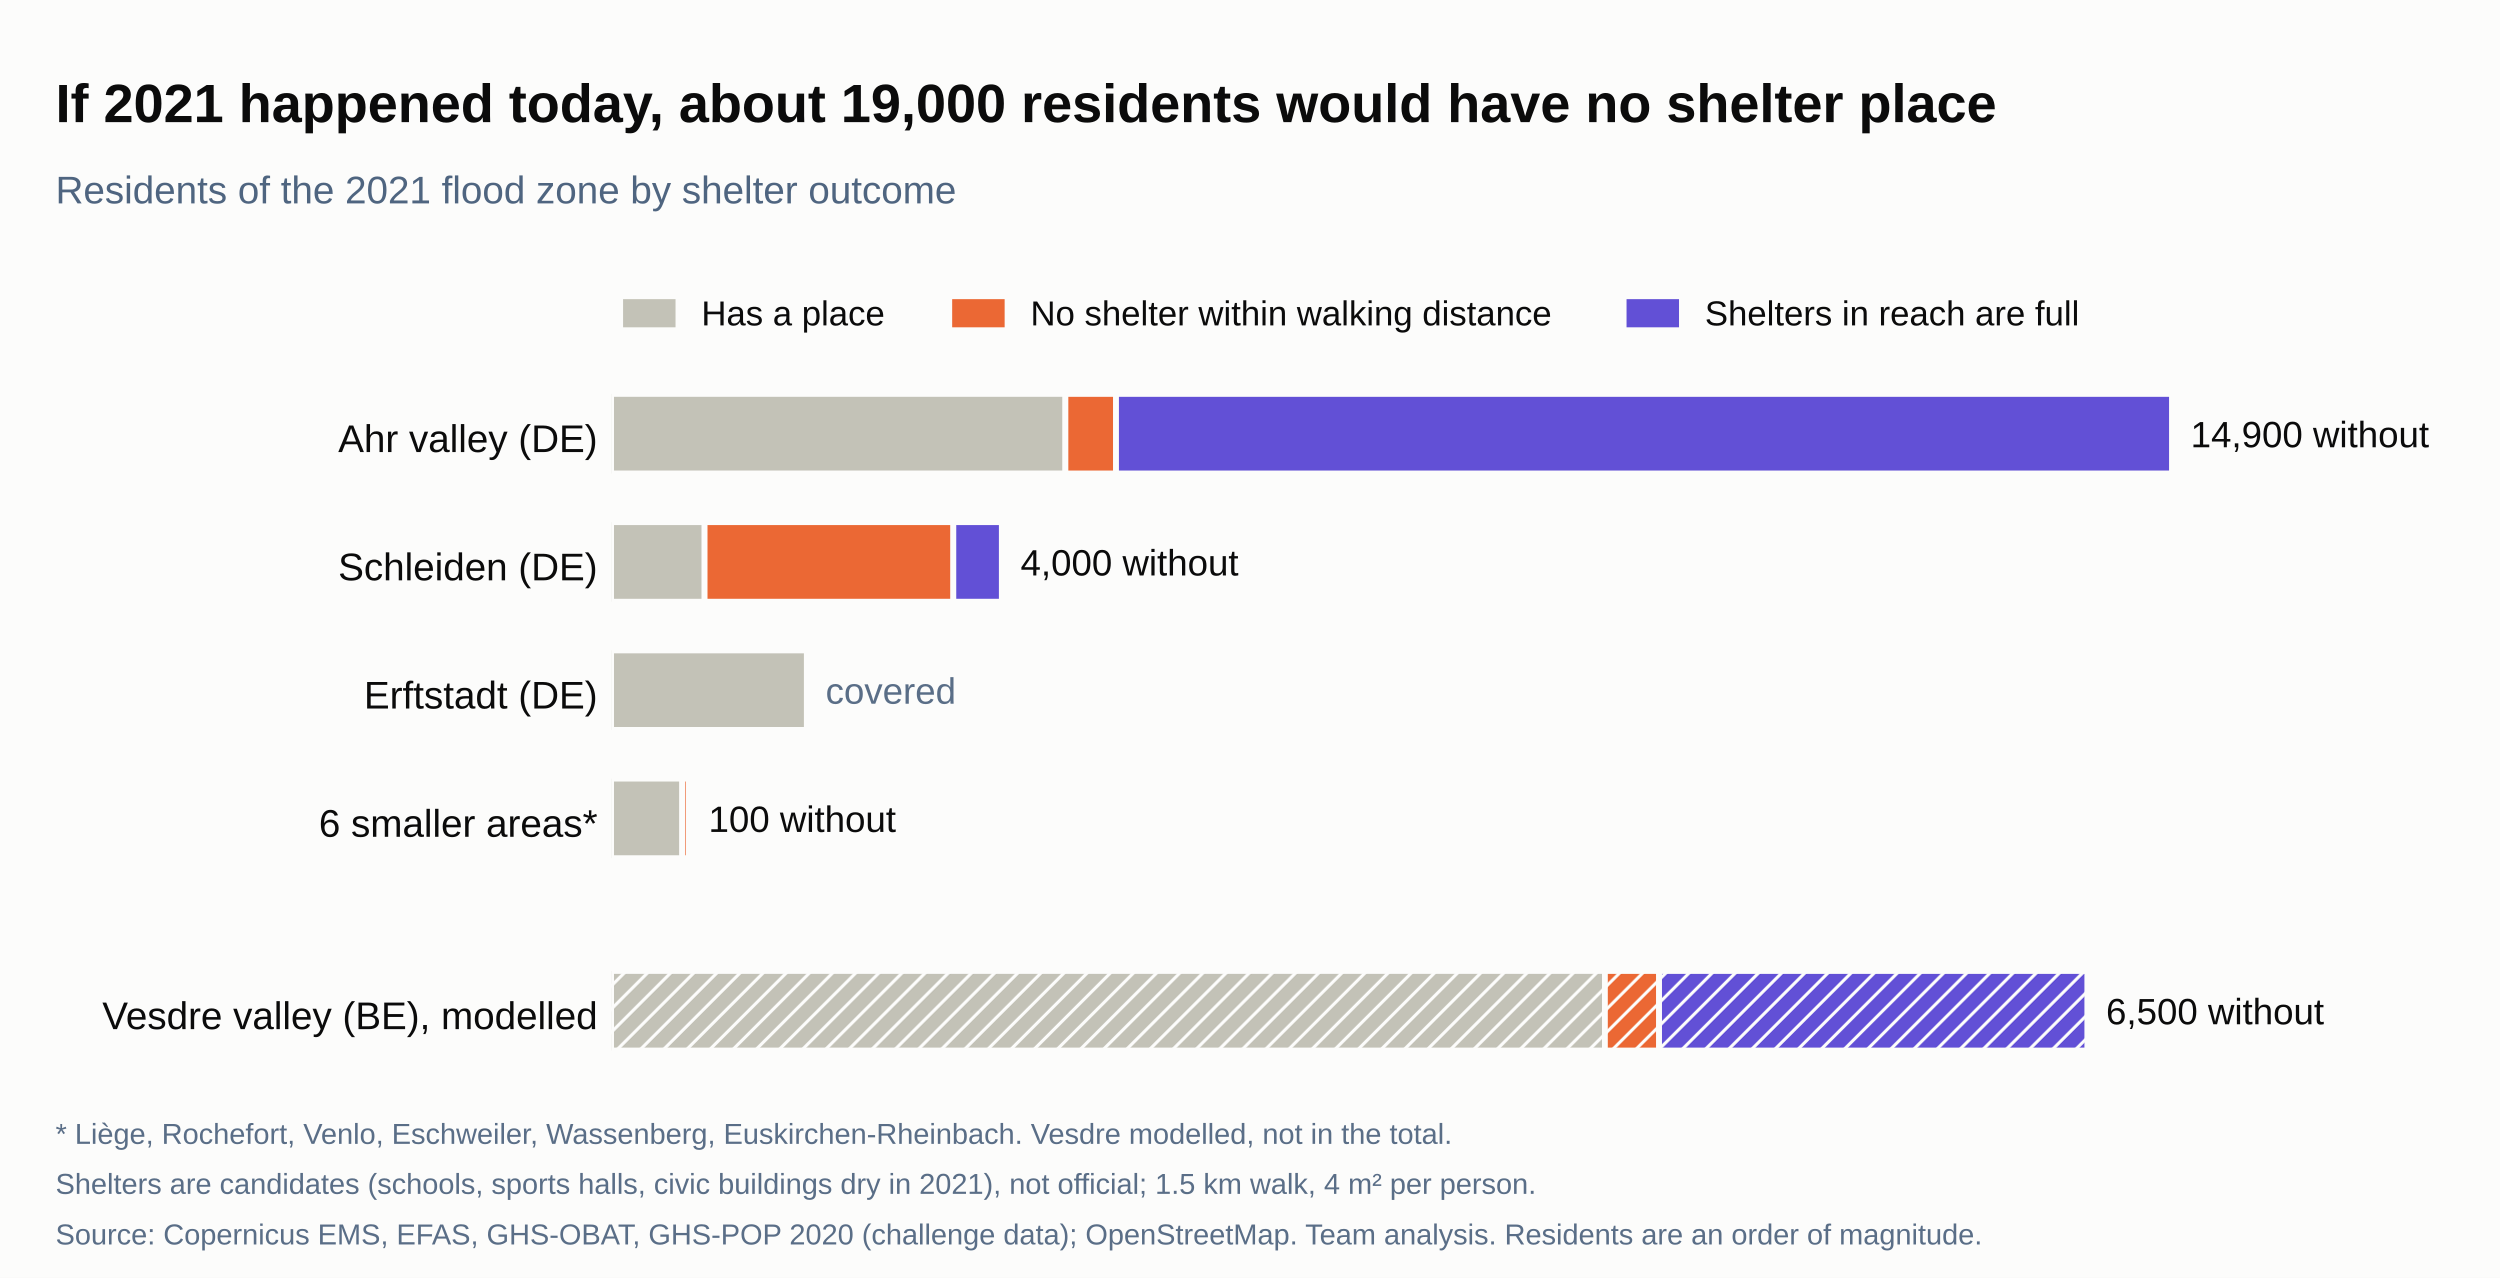
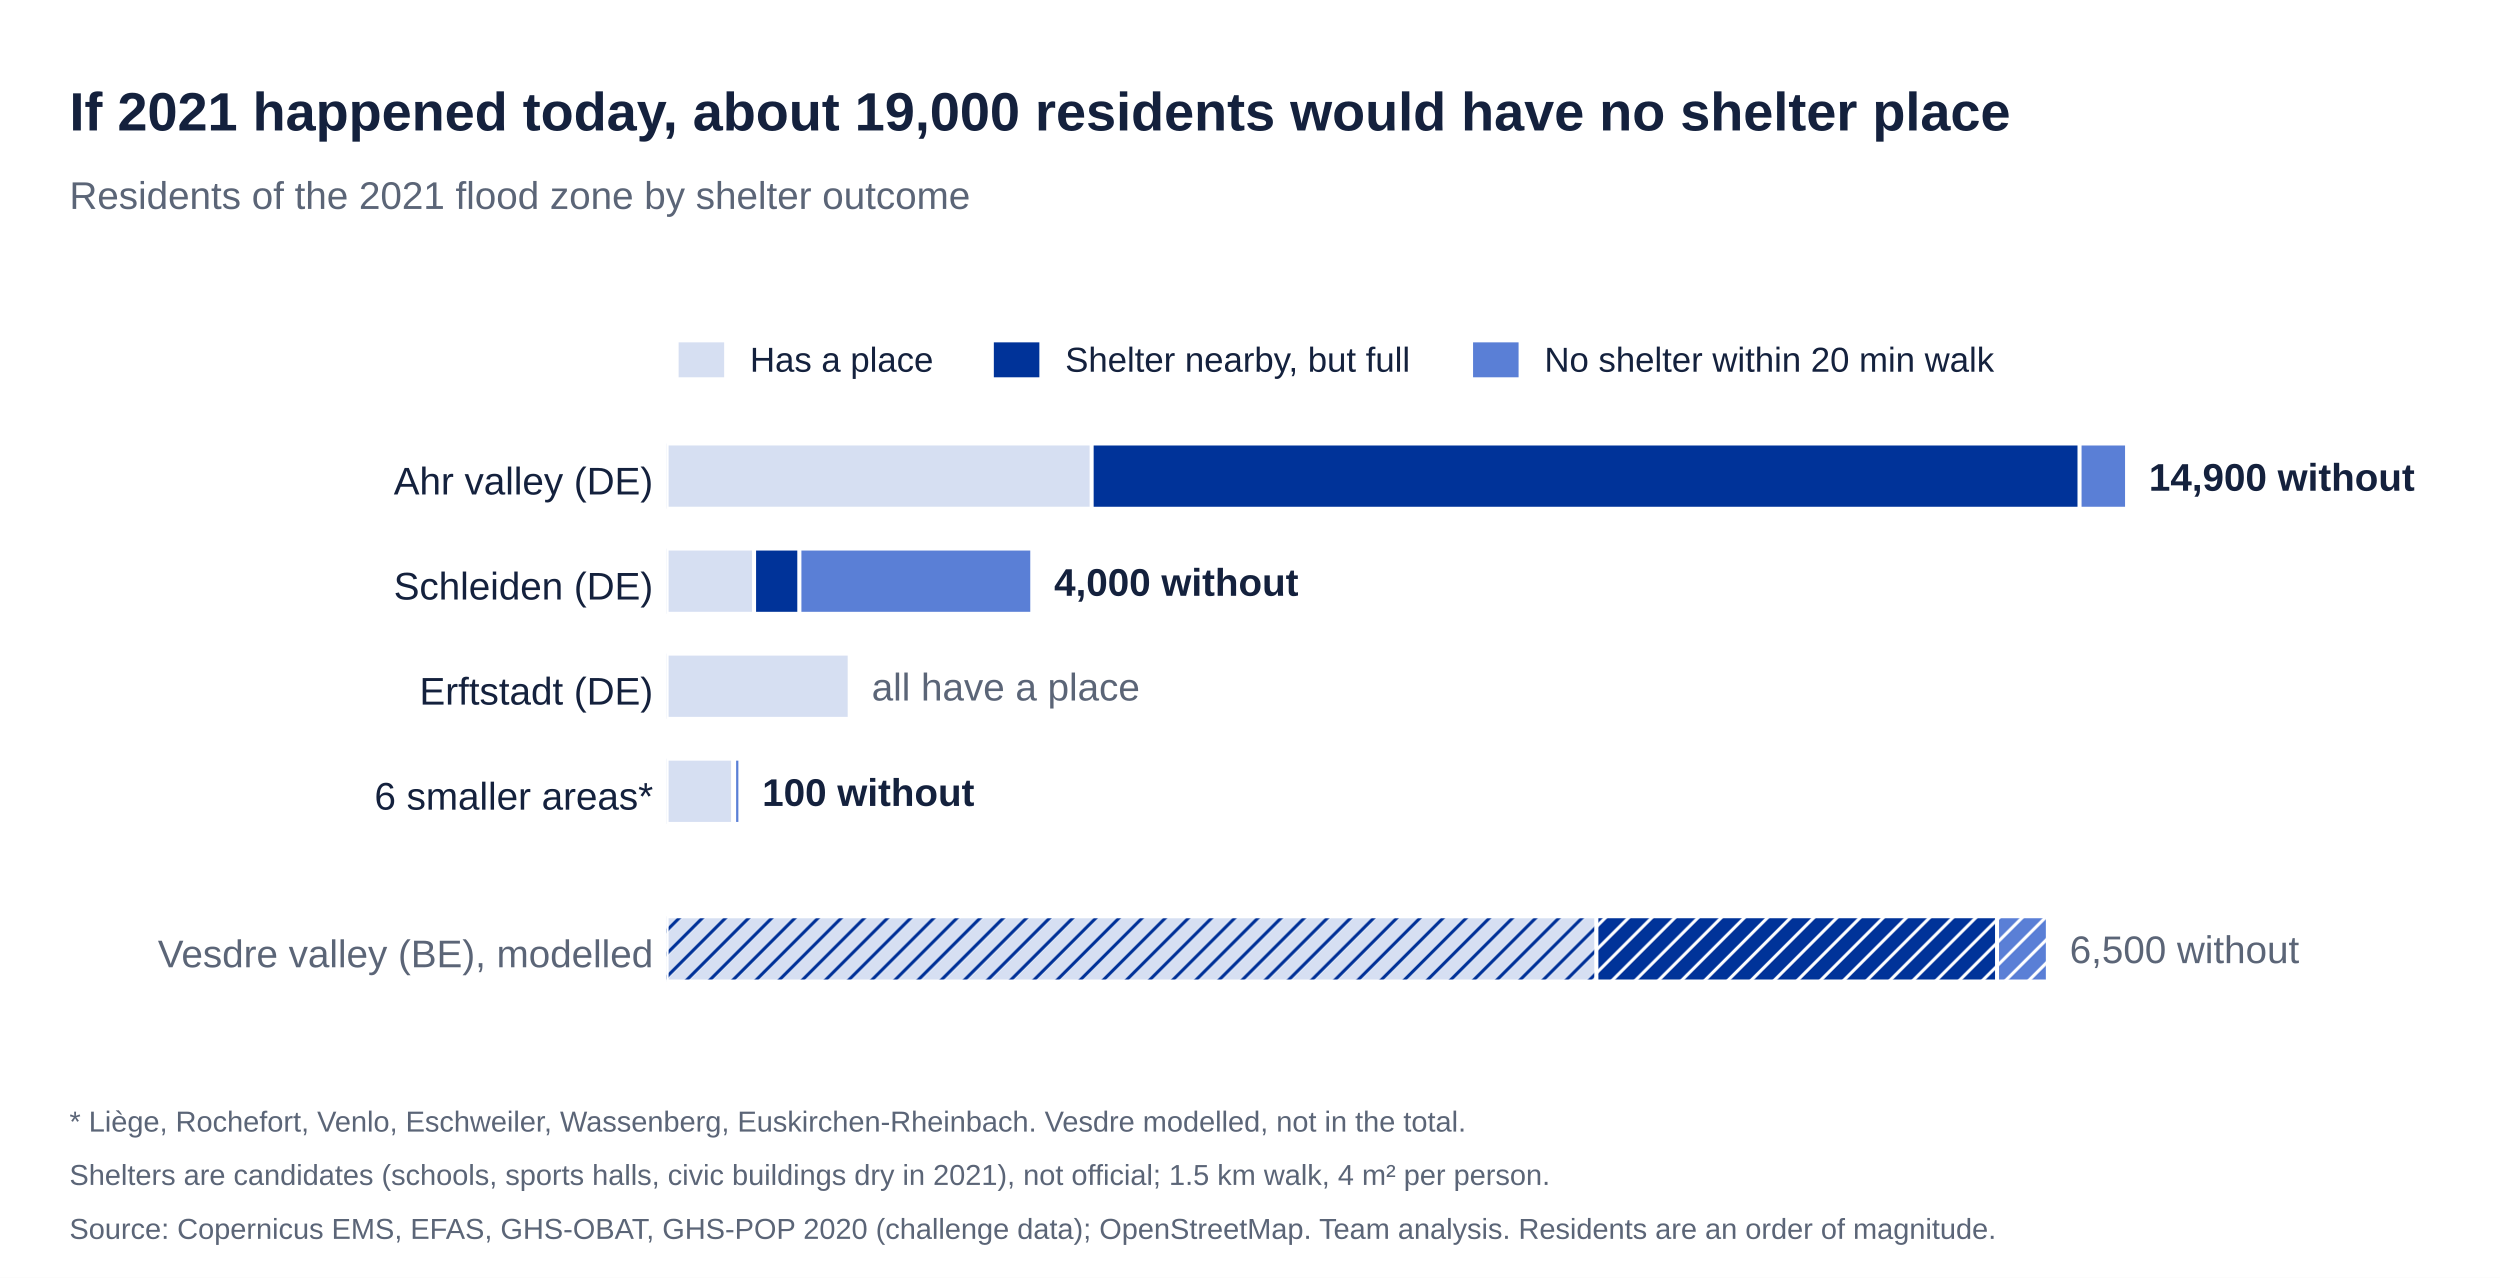
<svg xmlns="http://www.w3.org/2000/svg" width="648pt" height="331.2pt" viewBox="0 0 648 331.2" version="1.1">
  <defs>
    <style type="text/css">*{stroke-linejoin: round; stroke-linecap: butt}</style>
  </defs>
  <g id="figure_1">
    <g id="patch_1">
-       <path d="M 0 331.2  L 648 331.2  L 648 0  L 0 0  z " style="fill: #fcfcfb" />
+       <path d="M 0 331.2  L 648 331.2  L 648 0  L 0 0  z " style="fill: #ffffff" />
    </g>
    <g id="axes_1">
      <g id="patch_2">
-         <path d="M 158.4 280.8  L 583.2 280.8  L 583.2 93.6  L 158.4 93.6  z " style="fill: #fcfcfb" />
+         <path d="M 172.8 261.36  L 570.24 261.36  L 570.24 108  L 172.8 108  z " style="fill: #ffffff" />
      </g>
      <g id="patch_3">
-         <path d="M 158.4 122.717  L 276.158 122.717  L 276.158 102.109  L 158.4 102.109  z " clip-path="url(#pef094df613)" style="fill: #c3c2b7; stroke: #fcfcfb; stroke-width: 1.5; stroke-linejoin: miter" />
+         <path d="M 172.8 131.854  L 282.973 131.854  L 282.973 114.971  L 172.8 114.971  z " clip-path="url(#p2a6222f25c)" style="fill: #d6dff2; stroke: #ffffff; stroke-linejoin: miter" />
      </g>
      <g id="patch_4">
-         <path d="M 158.4 155.956  L 182.633 155.956  L 182.633 135.348  L 158.4 135.348  z " clip-path="url(#pef094df613)" style="fill: #c3c2b7; stroke: #fcfcfb; stroke-width: 1.5; stroke-linejoin: miter" />
+         <path d="M 172.8 159.084  L 195.473 159.084  L 195.473 142.201  L 172.8 142.201  z " clip-path="url(#p2a6222f25c)" style="fill: #d6dff2; stroke: #ffffff; stroke-linejoin: miter" />
      </g>
      <g id="patch_5">
-         <path d="M 158.4 189.194  L 209.14 189.194  L 209.14 168.586  L 158.4 168.586  z " clip-path="url(#pef094df613)" style="fill: #c3c2b7; stroke: #fcfcfb; stroke-width: 1.5; stroke-linejoin: miter" />
+         <path d="M 172.8 186.314  L 220.272 186.314  L 220.272 169.431  L 172.8 169.431  z " clip-path="url(#p2a6222f25c)" style="fill: #d6dff2; stroke: #ffffff; stroke-linejoin: miter" />
      </g>
      <g id="patch_6">
-         <path d="M 158.4 222.433  L 176.835 222.433  L 176.835 201.825  L 158.4 201.825  z " clip-path="url(#pef094df613)" style="fill: #c3c2b7; stroke: #fcfcfb; stroke-width: 1.5; stroke-linejoin: miter" />
+         <path d="M 172.8 213.544  L 190.048 213.544  L 190.048 196.661  L 172.8 196.661  z " clip-path="url(#p2a6222f25c)" style="fill: #d6dff2; stroke: #ffffff; stroke-linejoin: miter" />
      </g>
      <g id="patch_7">
-         <path d="M 158.4 272.291  L 415.991 272.291  L 415.991 251.683  L 158.4 251.683  z " clip-path="url(#pef094df613)" style="fill: url(#heb41c53f69); stroke: #fcfcfb; stroke-width: 1.5; stroke-linejoin: miter" />
+         <path d="M 172.8 254.389  L 413.801 254.389  L 413.801 237.506  L 172.8 237.506  z " clip-path="url(#p2a6222f25c)" style="fill: url(#he95714e14b); stroke: #ffffff; stroke-linejoin: miter" />
      </g>
      <g id="patch_8">
-         <path d="M 276.158 122.717  L 289.276 122.717  L 289.276 102.109  L 276.158 102.109  z " clip-path="url(#pef094df613)" style="fill: #eb6834; stroke: #fcfcfb; stroke-width: 1.5; stroke-linejoin: miter" />
+         <path d="M 282.973 131.854  L 539.041 131.854  L 539.041 114.971  L 282.973 114.971  z " clip-path="url(#p2a6222f25c)" style="fill: #003399; stroke: #ffffff; stroke-linejoin: miter" />
      </g>
      <g id="patch_9">
-         <path d="M 182.633 155.956  L 247.108 155.956  L 247.108 135.348  L 182.633 135.348  z " clip-path="url(#pef094df613)" style="fill: #eb6834; stroke: #fcfcfb; stroke-width: 1.5; stroke-linejoin: miter" />
+         <path d="M 195.473 159.084  L 207.223 159.084  L 207.223 142.201  L 195.473 142.201  z " clip-path="url(#p2a6222f25c)" style="fill: #003399; stroke: #ffffff; stroke-linejoin: miter" />
      </g>
      <g id="patch_10">
-         <path d="M 209.14 189.194  L 209.14 189.194  L 209.14 168.586  L 209.14 168.586  z " clip-path="url(#pef094df613)" style="fill: #eb6834; stroke: #fcfcfb; stroke-width: 1.5; stroke-linejoin: miter" />
+         <path d="M 220.272 186.314  L 220.272 186.314  L 220.272 169.431  L 220.272 169.431  z " clip-path="url(#p2a6222f25c)" style="fill: #003399; stroke: #ffffff; stroke-linejoin: miter" />
      </g>
      <g id="patch_11">
-         <path d="M 176.835 222.433  L 178.53 222.433  L 178.53 201.825  L 176.835 201.825  z " clip-path="url(#pef094df613)" style="fill: #eb6834; stroke: #fcfcfb; stroke-width: 1.5; stroke-linejoin: miter" />
+         <path d="M 190.048 213.544  L 190.3 213.544  L 190.3 196.661  L 190.048 196.661  z " clip-path="url(#p2a6222f25c)" style="fill: #003399; stroke: #ffffff; stroke-linejoin: miter" />
      </g>
      <g id="patch_12">
-         <path d="M 415.991 272.291  L 430.034 272.291  L 430.034 251.683  L 415.991 251.683  z " clip-path="url(#pef094df613)" style="fill: url(#h5e9c53b45e); stroke: #fcfcfb; stroke-width: 1.5; stroke-linejoin: miter" />
+         <path d="M 413.801 254.389  L 517.648 254.389  L 517.648 237.506  L 413.801 237.506  z " clip-path="url(#p2a6222f25c)" style="fill: url(#haeed8de1d2); stroke: #ffffff; stroke-linejoin: miter" />
      </g>
      <g id="patch_13">
-         <path d="M 289.276 122.717  L 562.971 122.717  L 562.971 102.109  L 289.276 102.109  z " clip-path="url(#pef094df613)" style="fill: #6250d6; stroke: #fcfcfb; stroke-width: 1.5; stroke-linejoin: miter" />
+         <path d="M 539.041 131.854  L 551.314 131.854  L 551.314 114.971  L 539.041 114.971  z " clip-path="url(#p2a6222f25c)" style="fill: #5a7fd6; stroke: #ffffff; stroke-linejoin: miter" />
      </g>
      <g id="patch_14">
-         <path d="M 247.108 155.956  L 259.668 155.956  L 259.668 135.348  L 247.108 135.348  z " clip-path="url(#pef094df613)" style="fill: #6250d6; stroke: #fcfcfb; stroke-width: 1.5; stroke-linejoin: miter" />
+         <path d="M 207.223 159.084  L 267.546 159.084  L 267.546 142.201  L 207.223 142.201  z " clip-path="url(#p2a6222f25c)" style="fill: #5a7fd6; stroke: #ffffff; stroke-linejoin: miter" />
      </g>
      <g id="patch_15">
-         <path d="M 209.14 189.194  L 209.14 189.194  L 209.14 168.586  L 209.14 168.586  z " clip-path="url(#pef094df613)" style="fill: #6250d6; stroke: #fcfcfb; stroke-width: 1.5; stroke-linejoin: miter" />
+         <path d="M 220.272 186.314  L 220.272 186.314  L 220.272 169.431  L 220.272 169.431  z " clip-path="url(#p2a6222f25c)" style="fill: #5a7fd6; stroke: #ffffff; stroke-linejoin: miter" />
      </g>
      <g id="patch_16">
-         <path d="M 178.53 222.433  L 178.8 222.433  L 178.8 201.825  L 178.53 201.825  z " clip-path="url(#pef094df613)" style="fill: #6250d6; stroke: #fcfcfb; stroke-width: 1.5; stroke-linejoin: miter" />
+         <path d="M 190.3 213.544  L 191.886 213.544  L 191.886 196.661  L 190.3 196.661  z " clip-path="url(#p2a6222f25c)" style="fill: #5a7fd6; stroke: #ffffff; stroke-linejoin: miter" />
      </g>
      <g id="patch_17">
-         <path d="M 430.034 272.291  L 541.03 272.291  L 541.03 251.683  L 430.034 251.683  z " clip-path="url(#pef094df613)" style="fill: url(#he2102b2eec); stroke: #fcfcfb; stroke-width: 1.5; stroke-linejoin: miter" />
+         <path d="M 517.648 254.389  L 530.786 254.389  L 530.786 237.506  L 517.648 237.506  z " clip-path="url(#p2a6222f25c)" style="fill: url(#h89fbb1f1ae); stroke: #ffffff; stroke-linejoin: miter" />
      </g>
      <g id="matplotlib.axis_1" />
      <g id="matplotlib.axis_2">
        <g id="ytick_1">
          <g id="line2d_1" />
          <g id="text_1">
-             <text style="font-size: 10px; font-family: 'Helvetica Neue', 'Arial', 'DejaVu Sans', sans-serif; text-anchor: end; fill: #0b0b0b" x="154.9" y="117.173" transform="rotate(-0 154.9 117.1731)">Ahr valley (DE)</text>
+             <text style="font-size: 10px; font-family: 'Helvetica Neue', 'Arial', 'DejaVu Sans', sans-serif; text-anchor: end; fill: #14213d" x="169.3" y="128.172" transform="rotate(-0 169.3 128.1722)">Ahr valley (DE)</text>
          </g>
        </g>
        <g id="ytick_2">
          <g id="line2d_2" />
          <g id="text_2">
-             <text style="font-size: 10px; font-family: 'Helvetica Neue', 'Arial', 'DejaVu Sans', sans-serif; text-anchor: end; fill: #0b0b0b" x="154.9" y="150.412" transform="rotate(-0 154.9 150.4117)">Schleiden (DE)</text>
+             <text style="font-size: 10px; font-family: 'Helvetica Neue', 'Arial', 'DejaVu Sans', sans-serif; text-anchor: end; fill: #14213d" x="169.3" y="155.402" transform="rotate(-0 169.3 155.4024)">Schleiden (DE)</text>
          </g>
        </g>
        <g id="ytick_3">
          <g id="line2d_3" />
          <g id="text_3">
-             <text style="font-size: 10px; font-family: 'Helvetica Neue', 'Arial', 'DejaVu Sans', sans-serif; text-anchor: end; fill: #0b0b0b" x="154.9" y="183.65" transform="rotate(-0 154.9 183.6503)">Erftstadt (DE)</text>
+             <text style="font-size: 10px; font-family: 'Helvetica Neue', 'Arial', 'DejaVu Sans', sans-serif; text-anchor: end; fill: #14213d" x="169.3" y="182.632" transform="rotate(-0 169.3 182.6325)">Erftstadt (DE)</text>
          </g>
        </g>
        <g id="ytick_4">
          <g id="line2d_4" />
          <g id="text_4">
-             <text style="font-size: 10px; font-family: 'Helvetica Neue', 'Arial', 'DejaVu Sans', sans-serif; text-anchor: end; fill: #0b0b0b" x="154.9" y="216.889" transform="rotate(-0 154.9 216.889)">6 smaller areas*</text>
+             <text style="font-size: 10px; font-family: 'Helvetica Neue', 'Arial', 'DejaVu Sans', sans-serif; text-anchor: end; fill: #14213d" x="169.3" y="209.863" transform="rotate(-0 169.3 209.8626)">6 smaller areas*</text>
          </g>
        </g>
        <g id="ytick_5">
          <g id="line2d_5" />
          <g id="text_5">
-             <text style="font-size: 10px; font-family: 'Helvetica Neue', 'Arial', 'DejaVu Sans', sans-serif; text-anchor: end; fill: #0b0b0b" x="154.9" y="266.747" transform="rotate(-0 154.9 266.7469)">Vesdre valley (BE), modelled</text>
+             <text style="font-size: 10px; font-family: 'Helvetica Neue', 'Arial', 'DejaVu Sans', sans-serif; text-anchor: end; fill: #5b6577" x="169.3" y="250.708" transform="rotate(-0 169.3 250.7078)">Vesdre valley (BE), modelled</text>
          </g>
        </g>
      </g>
      <g id="text_6">
-         <text style="font-size: 9.5px; font-family: 'Helvetica Neue', 'Arial', 'DejaVu Sans', sans-serif; text-anchor: start; fill: #0b0b0b" x="567.826" y="115.923" transform="rotate(-0 567.8263 115.9233)">14,900 without</text>
+         <text style="font-weight: 700; font-size: 10px; font-family: 'Helvetica Neue', 'Arial', 'DejaVu Sans', sans-serif; text-anchor: start; fill: #14213d" x="556.992" y="127.202" transform="rotate(-0 556.992 127.2022)">14,900 without</text>
      </g>
      <g id="text_7">
-         <text style="font-size: 9.5px; font-family: 'Helvetica Neue', 'Arial', 'DejaVu Sans', sans-serif; text-anchor: start; fill: #0b0b0b" x="264.523" y="149.162" transform="rotate(-0 264.5229 149.162)">4,000 without</text>
+         <text style="font-weight: 700; font-size: 10px; font-family: 'Helvetica Neue', 'Arial', 'DejaVu Sans', sans-serif; text-anchor: start; fill: #14213d" x="273.223" y="154.432" transform="rotate(-0 273.2234 154.4324)">4,000 without</text>
      </g>
      <g id="text_8">
-         <text style="font-size: 9.5px; font-family: 'Helvetica Neue', 'Arial', 'DejaVu Sans', sans-serif; text-anchor: start; fill: #5a6e87" x="213.995" y="182.401" transform="rotate(-0 213.9948 182.4006)">covered</text>
+         <text style="font-size: 10px; font-family: 'Helvetica Neue', 'Arial', 'DejaVu Sans', sans-serif; text-anchor: start; fill: #5b6577" x="225.95" y="181.567" transform="rotate(-0 225.9497 181.5675)">all have a place</text>
      </g>
      <g id="text_9">
-         <text style="font-size: 9.5px; font-family: 'Helvetica Neue', 'Arial', 'DejaVu Sans', sans-serif; text-anchor: start; fill: #0b0b0b" x="183.655" y="215.639" transform="rotate(-0 183.6549 215.6392)">100 without</text>
+         <text style="font-weight: 700; font-size: 10px; font-family: 'Helvetica Neue', 'Arial', 'DejaVu Sans', sans-serif; text-anchor: start; fill: #14213d" x="197.564" y="208.893" transform="rotate(-0 197.5638 208.8926)">100 without</text>
      </g>
      <g id="text_10">
-         <text style="font-size: 9.5px; font-family: 'Helvetica Neue', 'Arial', 'DejaVu Sans', sans-serif; text-anchor: start; fill: #0b0b0b" x="545.885" y="265.497" transform="rotate(-0 545.8852 265.4972)">6,500 without</text>
+         <text style="font-size: 10px; font-family: 'Helvetica Neue', 'Arial', 'DejaVu Sans', sans-serif; text-anchor: start; fill: #5b6577" x="536.464" y="249.643" transform="rotate(-0 536.4641 249.6428)">6,500 without</text>
      </g>
      <g id="legend_1">
        <g id="patch_18">
-           <path d="M 162 84.339  L 174.6 84.339  L 174.6 78.039  L 162 78.039  z " style="fill: #c3c2b7; stroke: #c3c2b7; stroke-linejoin: miter" />
+           <path d="M 176.4 97.294  L 187.2 97.294  L 187.2 89.239  L 176.4 89.239  z " style="fill: #d6dff2; stroke: #d6dff2; stroke-linejoin: miter" />
        </g>
        <g id="text_11">
-           <text style="font-size: 9px; font-family: 'Helvetica Neue', 'Arial', 'DejaVu Sans', sans-serif; text-anchor: start; fill: #0b0b0b" x="181.8" y="84.339" transform="rotate(-0 181.8 84.339)">Has a place</text>
+           <text style="font-size: 9px; font-family: 'Helvetica Neue', 'Arial', 'DejaVu Sans', sans-serif; text-anchor: start; fill: #14213d" x="194.4" y="96.349" transform="rotate(-0 194.4 96.3486)">Has a place</text>
        </g>
        <g id="patch_19">
-           <path d="M 247.303 84.339  L 259.903 84.339  L 259.903 78.039  L 247.303 78.039  z " style="fill: #eb6834; stroke: #eb6834; stroke-linejoin: miter" />
+           <path d="M 258.103 97.294  L 268.903 97.294  L 268.903 89.239  L 258.103 89.239  z " style="fill: #003399; stroke: #003399; stroke-linejoin: miter" />
        </g>
        <g id="text_12">
-           <text style="font-size: 9px; font-family: 'Helvetica Neue', 'Arial', 'DejaVu Sans', sans-serif; text-anchor: start; fill: #0b0b0b" x="267.103" y="84.339" transform="rotate(-0 267.1031 84.339)">No shelter within walking distance</text>
+           <text style="font-size: 9px; font-family: 'Helvetica Neue', 'Arial', 'DejaVu Sans', sans-serif; text-anchor: start; fill: #14213d" x="276.103" y="96.349" transform="rotate(-0 276.1031 96.3486)">Shelter nearby, but full</text>
        </g>
        <g id="patch_20">
-           <path d="M 422.101 84.339  L 434.701 84.339  L 434.701 78.039  L 422.101 78.039  z " style="fill: #6250d6; stroke: #6250d6; stroke-linejoin: miter" />
+           <path d="M 382.317 97.294  L 393.117 97.294  L 393.117 89.239  L 382.317 89.239  z " style="fill: #5a7fd6; stroke: #5a7fd6; stroke-linejoin: miter" />
        </g>
        <g id="text_13">
-           <text style="font-size: 9px; font-family: 'Helvetica Neue', 'Arial', 'DejaVu Sans', sans-serif; text-anchor: start; fill: #0b0b0b" x="441.901" y="84.339" transform="rotate(-0 441.9014 84.339)">Shelters in reach are full</text>
+           <text style="font-size: 9px; font-family: 'Helvetica Neue', 'Arial', 'DejaVu Sans', sans-serif; text-anchor: start; fill: #14213d" x="400.317" y="96.349" transform="rotate(-0 400.3172 96.3486)">No shelter within 20 min walk</text>
        </g>
      </g>
    </g>
    <g id="text_14">
-       <text style="font-weight: 700; font-size: 14px; font-family: 'Helvetica Neue', 'Arial', 'DejaVu Sans', sans-serif; text-anchor: start; fill: #0b0b0b" x="14.4" y="31.65" transform="rotate(-0 14.4 31.65)">If 2021 happened today, about 19,000 residents would have no shelter place</text>
+       <text style="font-weight: 700; font-size: 14px; font-family: 'Helvetica Neue', 'Arial', 'DejaVu Sans', sans-serif; text-anchor: start; fill: #14213d" x="18" y="33.81" transform="rotate(-0 18 33.81)">If 2021 happened today, about 19,000 residents would have no shelter place</text>
    </g>
    <g id="text_15">
-       <text style="font-size: 10px; font-family: 'Helvetica Neue', 'Arial', 'DejaVu Sans', sans-serif; text-anchor: start; fill: #4f6580" x="14.4" y="52.72" transform="rotate(-0 14.4 52.72)">Residents of the 2021 flood zone by shelter outcome</text>
+       <text style="font-size: 10px; font-family: 'Helvetica Neue', 'Arial', 'DejaVu Sans', sans-serif; text-anchor: start; fill: #5b6577" x="18" y="54.16" transform="rotate(-0 18 54.16)">Residents of the 2021 flood zone by shelter outcome</text>
    </g>
    <g id="text_16">
-       <text style="font-size: 7.5px; font-family: 'Helvetica Neue', 'Arial', 'DejaVu Sans', sans-serif; fill: #5a6e87" transform="translate(14.4 296.494)">* Liège, Rochefort, Venlo, Eschweiler, Wassenberg, Euskirchen-Rheinbach. Vesdre modelled, not in the total.</text>
-       <text style="font-size: 7.5px; font-family: 'Helvetica Neue', 'Arial', 'DejaVu Sans', sans-serif; fill: #5a6e87" transform="translate(14.4 309.4538)">Shelters are candidates (schools, sports halls, civic buildings dry in 2021), not official; 1.5 km walk, 4 m² per person.</text>
-       <text style="font-size: 7.5px; font-family: 'Helvetica Neue', 'Arial', 'DejaVu Sans', sans-serif; fill: #5a6e87" transform="translate(14.4 322.56)">Source: Copernicus EMS, EFAS, GHS-OBAT, GHS-POP 2020 (challenge data); OpenStreetMap. Team analysis. Residents are an order of magnitude.</text>
+       <text style="font-size: 7.5px; font-family: 'Helvetica Neue', 'Arial', 'DejaVu Sans', sans-serif; fill: #5b6577" transform="translate(18 293.3065)">* Liège, Rochefort, Venlo, Eschweiler, Wassenberg, Euskirchen-Rheinbach. Vesdre modelled, not in the total.</text>
+       <text style="font-size: 7.5px; font-family: 'Helvetica Neue', 'Arial', 'DejaVu Sans', sans-serif; fill: #5b6577" transform="translate(18 307.14)">Shelters are candidates (schools, sports halls, civic buildings dry in 2021), not official; 1.5 km walk, 4 m² per person.</text>
+       <text style="font-size: 7.5px; font-family: 'Helvetica Neue', 'Arial', 'DejaVu Sans', sans-serif; fill: #5b6577" transform="translate(18 321.12)">Source: Copernicus EMS, EFAS, GHS-OBAT, GHS-POP 2020 (challenge data); OpenStreetMap. Team analysis. Residents are an order of magnitude.</text>
    </g>
  </g>
  <defs>
-     <clipPath id="pef094df613">
-       <rect x="158.4" y="93.6" width="424.8" height="187.2" />
+     <clipPath id="p2a6222f25c">
+       <rect x="172.8" y="108" width="397.44" height="153.36" />
    </clipPath>
  </defs>
  <defs>
-     <pattern id="heb41c53f69" patternUnits="userSpaceOnUse" x="0" y="0" width="72" height="72">
-       <rect x="0" y="0" width="73" height="73" fill="#c3c2b7" />
-       <path d="M -36 36  L 36 -36  M -33 39  L 39 -33  M -30 42  L 42 -30  M -27 45  L 45 -27  M -24 48  L 48 -24  M -21 51  L 51 -21  M -18 54  L 54 -18  M -15 57  L 57 -15  M -12 60  L 60 -12  M -9 63  L 63 -9  M -6 66  L 66 -6  M -3 69  L 69 -3  M 0 72  L 72 0  M 3 75  L 75 3  M 6 78  L 78 6  M 9 81  L 81 9  M 12 84  L 84 12  M 15 87  L 87 15  M 18 90  L 90 18  M 21 93  L 93 21  M 24 96  L 96 24  M 27 99  L 99 27  M 30 102  L 102 30  M 33 105  L 105 33  M 36 108  L 108 36  " style="fill: #fcfcfb; stroke: #fcfcfb; stroke-width: 0.8; stroke-linecap: butt; stroke-linejoin: miter" />
+     <pattern id="he95714e14b" patternUnits="userSpaceOnUse" x="0" y="0" width="72" height="72">
+       <rect x="0" y="0" width="73" height="73" fill="#d6dff2" />
+       <path d="M -36 36  L 36 -36  M -33 39  L 39 -33  M -30 42  L 42 -30  M -27 45  L 45 -27  M -24 48  L 48 -24  M -21 51  L 51 -21  M -18 54  L 54 -18  M -15 57  L 57 -15  M -12 60  L 60 -12  M -9 63  L 63 -9  M -6 66  L 66 -6  M -3 69  L 69 -3  M 0 72  L 72 0  M 3 75  L 75 3  M 6 78  L 78 6  M 9 81  L 81 9  M 12 84  L 84 12  M 15 87  L 87 15  M 18 90  L 90 18  M 21 93  L 93 21  M 24 96  L 96 24  M 27 99  L 99 27  M 30 102  L 102 30  M 33 105  L 105 33  M 36 108  L 108 36  " style="fill: #003399; stroke: #003399; stroke-width: 0.8; stroke-linecap: butt; stroke-linejoin: miter" />
    </pattern>
-     <pattern id="h5e9c53b45e" patternUnits="userSpaceOnUse" x="0" y="0" width="72" height="72">
-       <rect x="0" y="0" width="73" height="73" fill="#eb6834" />
-       <path d="M -36 36  L 36 -36  M -33 39  L 39 -33  M -30 42  L 42 -30  M -27 45  L 45 -27  M -24 48  L 48 -24  M -21 51  L 51 -21  M -18 54  L 54 -18  M -15 57  L 57 -15  M -12 60  L 60 -12  M -9 63  L 63 -9  M -6 66  L 66 -6  M -3 69  L 69 -3  M 0 72  L 72 0  M 3 75  L 75 3  M 6 78  L 78 6  M 9 81  L 81 9  M 12 84  L 84 12  M 15 87  L 87 15  M 18 90  L 90 18  M 21 93  L 93 21  M 24 96  L 96 24  M 27 99  L 99 27  M 30 102  L 102 30  M 33 105  L 105 33  M 36 108  L 108 36  " style="fill: #fcfcfb; stroke: #fcfcfb; stroke-width: 0.8; stroke-linecap: butt; stroke-linejoin: miter" />
+     <pattern id="haeed8de1d2" patternUnits="userSpaceOnUse" x="0" y="0" width="72" height="72">
+       <rect x="0" y="0" width="73" height="73" fill="#003399" />
+       <path d="M -36 36  L 36 -36  M -33 39  L 39 -33  M -30 42  L 42 -30  M -27 45  L 45 -27  M -24 48  L 48 -24  M -21 51  L 51 -21  M -18 54  L 54 -18  M -15 57  L 57 -15  M -12 60  L 60 -12  M -9 63  L 63 -9  M -6 66  L 66 -6  M -3 69  L 69 -3  M 0 72  L 72 0  M 3 75  L 75 3  M 6 78  L 78 6  M 9 81  L 81 9  M 12 84  L 84 12  M 15 87  L 87 15  M 18 90  L 90 18  M 21 93  L 93 21  M 24 96  L 96 24  M 27 99  L 99 27  M 30 102  L 102 30  M 33 105  L 105 33  M 36 108  L 108 36  " style="fill: #ffffff; stroke: #ffffff; stroke-width: 0.8; stroke-linecap: butt; stroke-linejoin: miter" />
    </pattern>
-     <pattern id="he2102b2eec" patternUnits="userSpaceOnUse" x="0" y="0" width="72" height="72">
-       <rect x="0" y="0" width="73" height="73" fill="#6250d6" />
-       <path d="M -36 36  L 36 -36  M -33 39  L 39 -33  M -30 42  L 42 -30  M -27 45  L 45 -27  M -24 48  L 48 -24  M -21 51  L 51 -21  M -18 54  L 54 -18  M -15 57  L 57 -15  M -12 60  L 60 -12  M -9 63  L 63 -9  M -6 66  L 66 -6  M -3 69  L 69 -3  M 0 72  L 72 0  M 3 75  L 75 3  M 6 78  L 78 6  M 9 81  L 81 9  M 12 84  L 84 12  M 15 87  L 87 15  M 18 90  L 90 18  M 21 93  L 93 21  M 24 96  L 96 24  M 27 99  L 99 27  M 30 102  L 102 30  M 33 105  L 105 33  M 36 108  L 108 36  " style="fill: #fcfcfb; stroke: #fcfcfb; stroke-width: 0.8; stroke-linecap: butt; stroke-linejoin: miter" />
+     <pattern id="h89fbb1f1ae" patternUnits="userSpaceOnUse" x="0" y="0" width="72" height="72">
+       <rect x="0" y="0" width="73" height="73" fill="#5a7fd6" />
+       <path d="M -36 36  L 36 -36  M -33 39  L 39 -33  M -30 42  L 42 -30  M -27 45  L 45 -27  M -24 48  L 48 -24  M -21 51  L 51 -21  M -18 54  L 54 -18  M -15 57  L 57 -15  M -12 60  L 60 -12  M -9 63  L 63 -9  M -6 66  L 66 -6  M -3 69  L 69 -3  M 0 72  L 72 0  M 3 75  L 75 3  M 6 78  L 78 6  M 9 81  L 81 9  M 12 84  L 84 12  M 15 87  L 87 15  M 18 90  L 90 18  M 21 93  L 93 21  M 24 96  L 96 24  M 27 99  L 99 27  M 30 102  L 102 30  M 33 105  L 105 33  M 36 108  L 108 36  " style="fill: #ffffff; stroke: #ffffff; stroke-width: 0.8; stroke-linecap: butt; stroke-linejoin: miter" />
    </pattern>
  </defs>
</svg>
